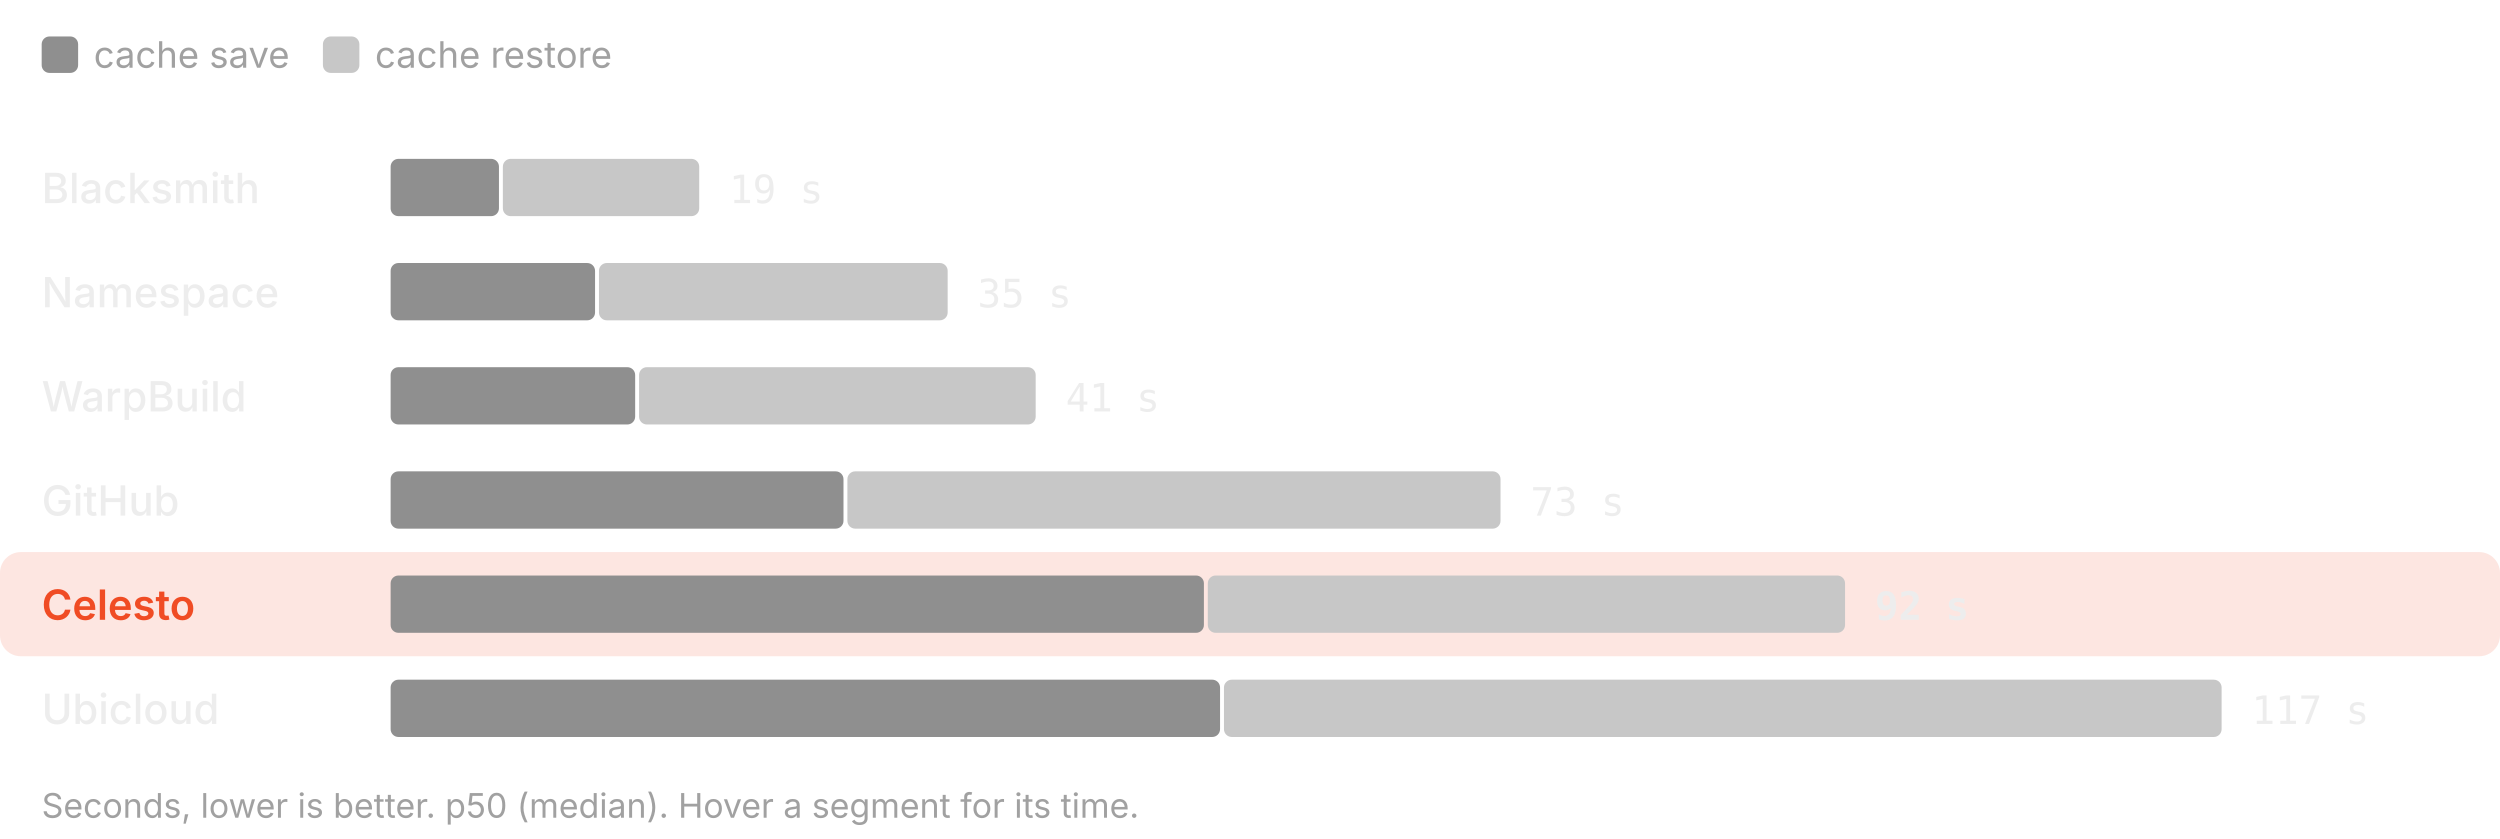
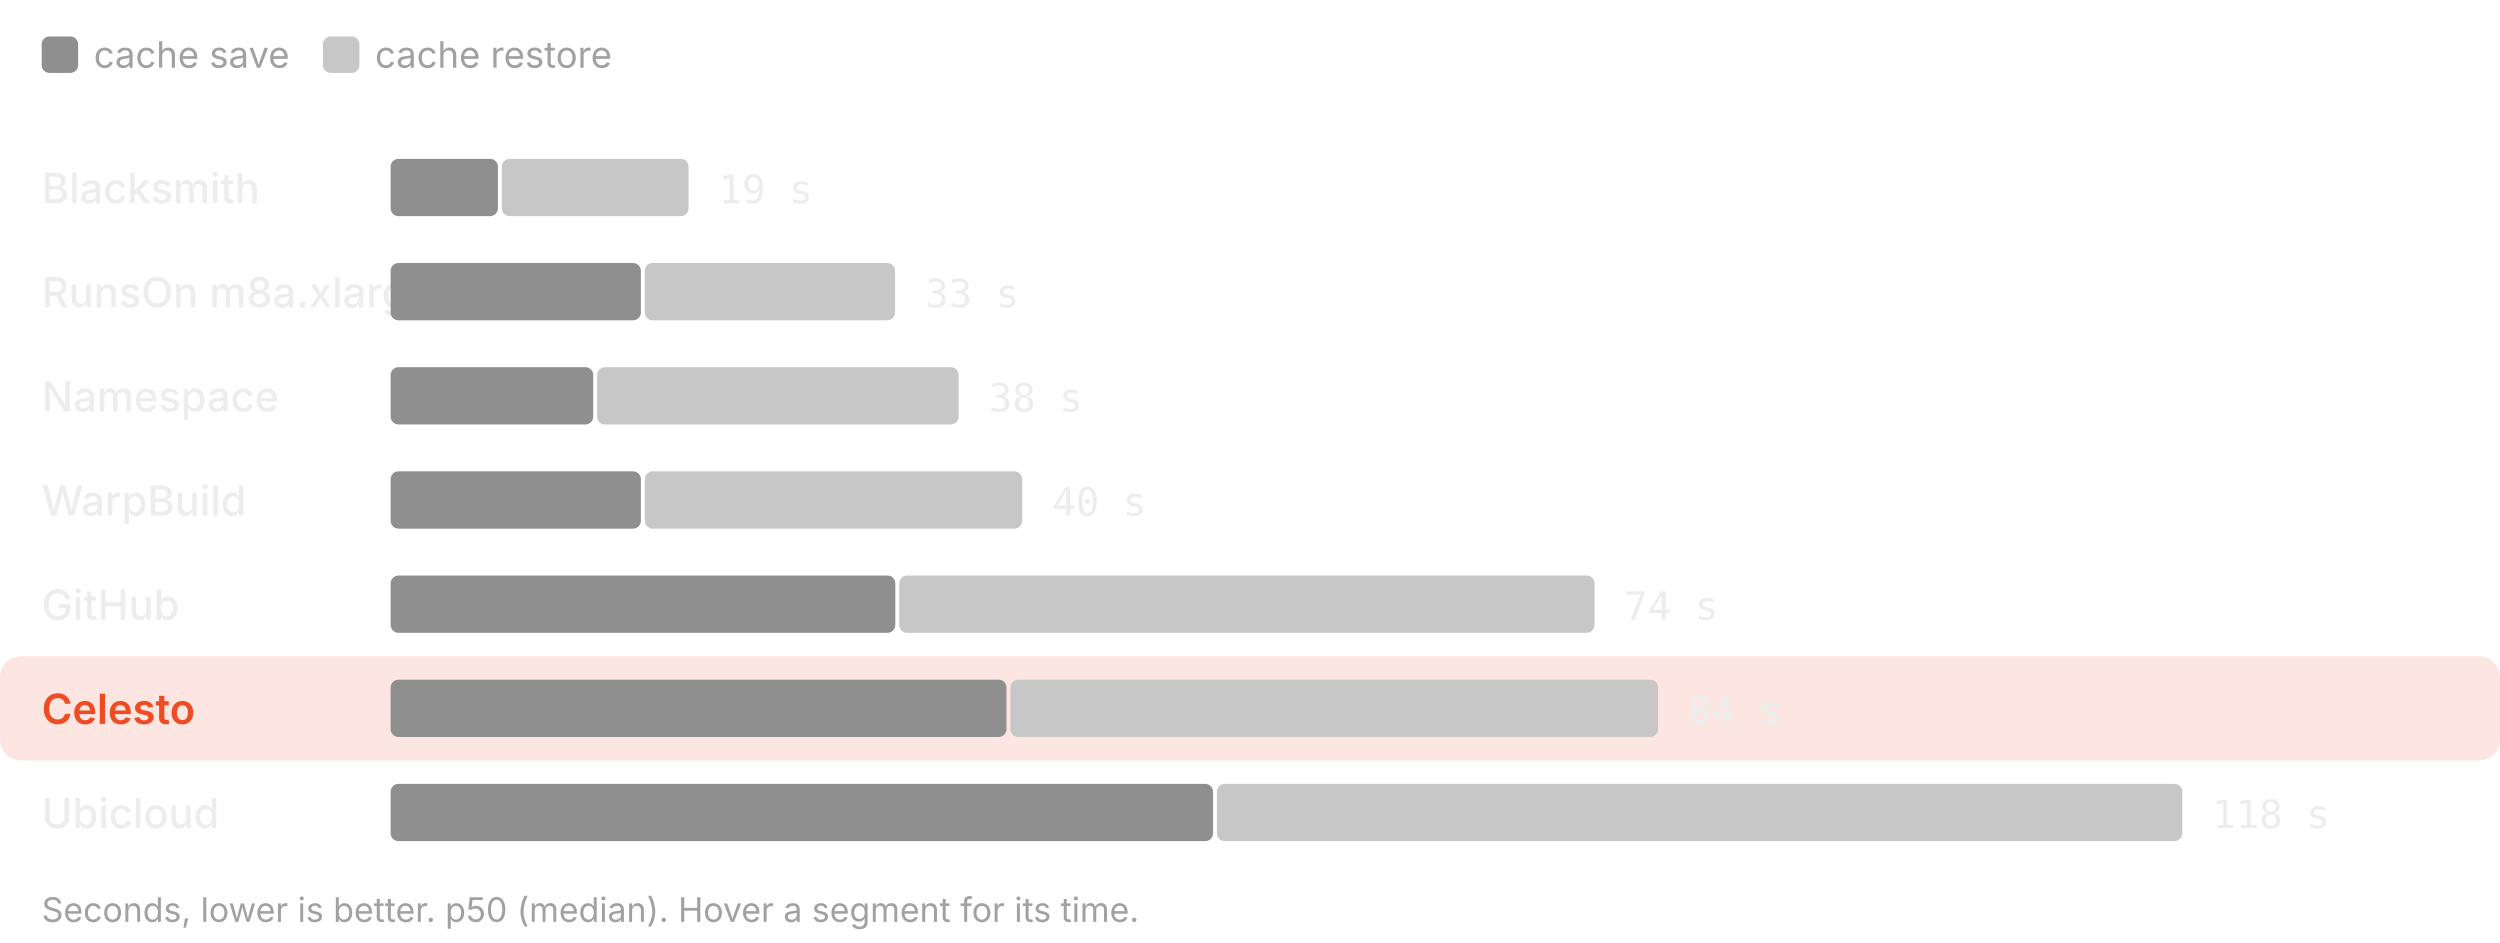
- <svg xmlns="http://www.w3.org/2000/svg" viewBox="0 0 960 322" font-family="Geist,Inter,-apple-system,BlinkMacSystemFont,Segoe UI,sans-serif">
+ <svg xmlns="http://www.w3.org/2000/svg" viewBox="0 0 960 362" font-family="Geist,Inter,-apple-system,BlinkMacSystemFont,Segoe UI,sans-serif">
  <style>.t{fill:#ededed}.m{fill:#a1a1a1}.hl{fill:#F04C24;fill-opacity:.14}.n{fill:#8f8f8f;fill-opacity:.16}</style>
  <rect x="16" y="14" width="14" height="14" rx="3" fill="#8f8f8f" />
  <text x="36" y="26" font-size="14" class="m">cache save</text>
  <rect x="124" y="14" width="14" height="14" rx="3" fill="#c7c7c7" />
  <text x="144" y="26" font-size="14" class="m">cache restore</text>
  <text x="16" y="78" font-size="16" font-weight="500" class="t">Blacksmith</text>
-   <rect x="150.0" y="61" width="41.6" height="22" rx="3" fill="#8f8f8f" />
-   <rect x="193.1" y="61" width="75.4" height="22" rx="3" fill="#c7c7c7" />
-   <text x="280" y="78" font-size="15" font-weight="400" font-family="Geist Mono,SFMono-Regular,Menlo,Consolas,monospace" class="t">19 s</text>
-   <text x="16" y="118" font-size="16" font-weight="500" class="t">Namespace</text>
-   <rect x="150.0" y="101" width="78.5" height="22" rx="3" fill="#8f8f8f" />
-   <rect x="230.0" y="101" width="133.9" height="22" rx="3" fill="#c7c7c7" />
-   <text x="375.385" y="118" font-size="15" font-weight="400" font-family="Geist Mono,SFMono-Regular,Menlo,Consolas,monospace" class="t">35 s</text>
-   <text x="16" y="158" font-size="16" font-weight="500" class="t">WarpBuild</text>
-   <rect x="150.0" y="141" width="93.9" height="22" rx="3" fill="#8f8f8f" />
-   <rect x="245.4" y="141" width="152.3" height="22" rx="3" fill="#c7c7c7" />
-   <text x="409.231" y="158" font-size="15" font-weight="400" font-family="Geist Mono,SFMono-Regular,Menlo,Consolas,monospace" class="t">41 s</text>
-   <text x="16" y="198" font-size="16" font-weight="500" class="t">GitHub</text>
-   <rect x="150.0" y="181" width="173.9" height="22" rx="3" fill="#8f8f8f" />
-   <rect x="325.4" y="181" width="250.8" height="22" rx="3" fill="#c7c7c7" />
-   <text x="587.692" y="198" font-size="15" font-weight="400" font-family="Geist Mono,SFMono-Regular,Menlo,Consolas,monospace" class="t">73 s</text>
-   <rect x="0" y="212" width="960" height="40" rx="8" class="hl" />
-   <text x="16" y="238" font-size="16" font-weight="600" fill="#F04C24">Celesto</text>
-   <rect x="150.0" y="221" width="312.3" height="22" rx="3" fill="#8f8f8f" />
-   <rect x="463.8" y="221" width="244.7" height="22" rx="3" fill="#c7c7c7" />
-   <text x="720" y="238" font-size="15" font-weight="600" font-family="Geist Mono,SFMono-Regular,Menlo,Consolas,monospace" class="t">92 s</text>
-   <text x="16" y="278" font-size="16" font-weight="500" class="t">Ubicloud</text>
-   <rect x="150.0" y="261" width="318.5" height="22" rx="3" fill="#8f8f8f" />
-   <rect x="470.0" y="261" width="383.1" height="22" rx="3" fill="#c7c7c7" />
-   <text x="864.615" y="278" font-size="15" font-weight="400" font-family="Geist Mono,SFMono-Regular,Menlo,Consolas,monospace" class="t">117 s</text>
-   <text x="16" y="314" font-size="13" class="m">Seconds, lower is better. p50 (median). Hover a segment for its time.</text>
+   <rect x="150.0" y="61" width="41.2" height="22" rx="3" fill="#8f8f8f" />
+   <rect x="192.7" y="61" width="71.7" height="22" rx="3" fill="#c7c7c7" />
+   <text x="275.932" y="78" font-size="15" font-weight="400" font-family="Geist Mono,SFMono-Regular,Menlo,Consolas,monospace" class="t">19 s</text>
+   <text x="16" y="118" font-size="16" font-weight="500" class="t">RunsOn m8a.xlarge</text>
+   <rect x="150.0" y="101" width="96.1" height="22" rx="3" fill="#8f8f8f" />
+   <rect x="247.6" y="101" width="96.1" height="22" rx="3" fill="#c7c7c7" />
+   <text x="355.254" y="118" font-size="15" font-weight="400" font-family="Geist Mono,SFMono-Regular,Menlo,Consolas,monospace" class="t">33 s</text>
+   <text x="16" y="158" font-size="16" font-weight="500" class="t">Namespace</text>
+   <rect x="150.0" y="141" width="77.8" height="22" rx="3" fill="#8f8f8f" />
+   <rect x="229.3" y="141" width="138.8" height="22" rx="3" fill="#c7c7c7" />
+   <text x="379.661" y="158" font-size="15" font-weight="400" font-family="Geist Mono,SFMono-Regular,Menlo,Consolas,monospace" class="t">38 s</text>
+   <text x="16" y="198" font-size="16" font-weight="500" class="t">WarpBuild</text>
+   <rect x="150.0" y="181" width="96.1" height="22" rx="3" fill="#8f8f8f" />
+   <rect x="247.6" y="181" width="144.9" height="22" rx="3" fill="#c7c7c7" />
+   <text x="404.068" y="198" font-size="15" font-weight="400" font-family="Geist Mono,SFMono-Regular,Menlo,Consolas,monospace" class="t">40 s</text>
+   <text x="16" y="238" font-size="16" font-weight="500" class="t">GitHub</text>
+   <rect x="150.0" y="221" width="193.8" height="22" rx="3" fill="#8f8f8f" />
+   <rect x="345.3" y="221" width="267.0" height="22" rx="3" fill="#c7c7c7" />
+   <text x="623.729" y="238" font-size="15" font-weight="400" font-family="Geist Mono,SFMono-Regular,Menlo,Consolas,monospace" class="t">74 s</text>
+   <rect x="0" y="252" width="960" height="40" rx="8" class="hl" />
+   <text x="16" y="278" font-size="16" font-weight="600" fill="#F04C24">Celesto</text>
+   <rect x="150.0" y="261" width="236.5" height="22" rx="3" fill="#8f8f8f" />
+   <rect x="388.0" y="261" width="248.7" height="22" rx="3" fill="#c7c7c7" />
+   <text x="648.136" y="278" font-size="15" font-weight="600" font-family="Geist Mono,SFMono-Regular,Menlo,Consolas,monospace" class="t">84 s</text>
+   <text x="16" y="318" font-size="16" font-weight="500" class="t">Ubicloud</text>
+   <rect x="150.0" y="301" width="315.8" height="22" rx="3" fill="#8f8f8f" />
+   <rect x="467.3" y="301" width="370.7" height="22" rx="3" fill="#c7c7c7" />
+   <text x="849.492" y="318" font-size="15" font-weight="400" font-family="Geist Mono,SFMono-Regular,Menlo,Consolas,monospace" class="t">118 s</text>
+   <text x="16" y="354" font-size="13" class="m">Seconds, lower is better. p50 (median). Hover a segment for its time.</text>
</svg>
